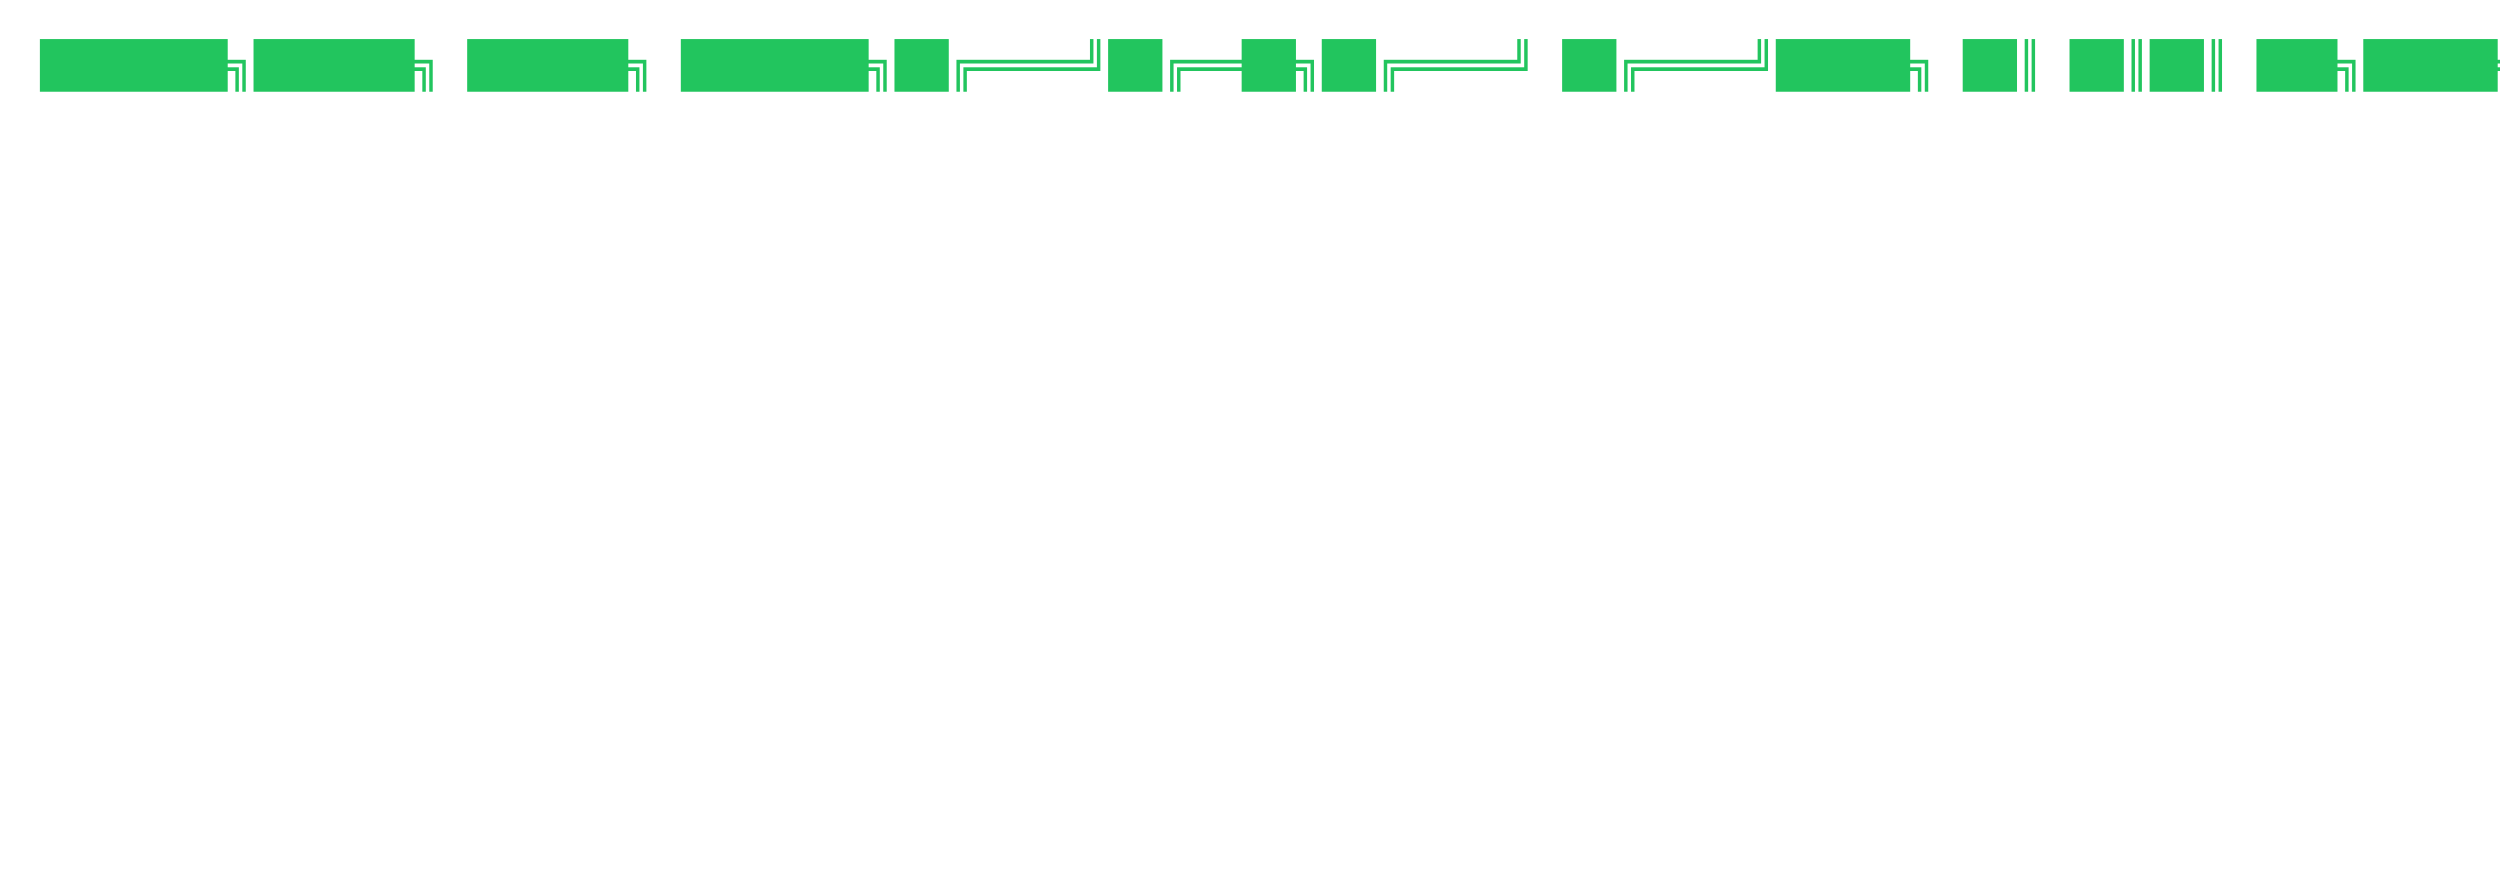
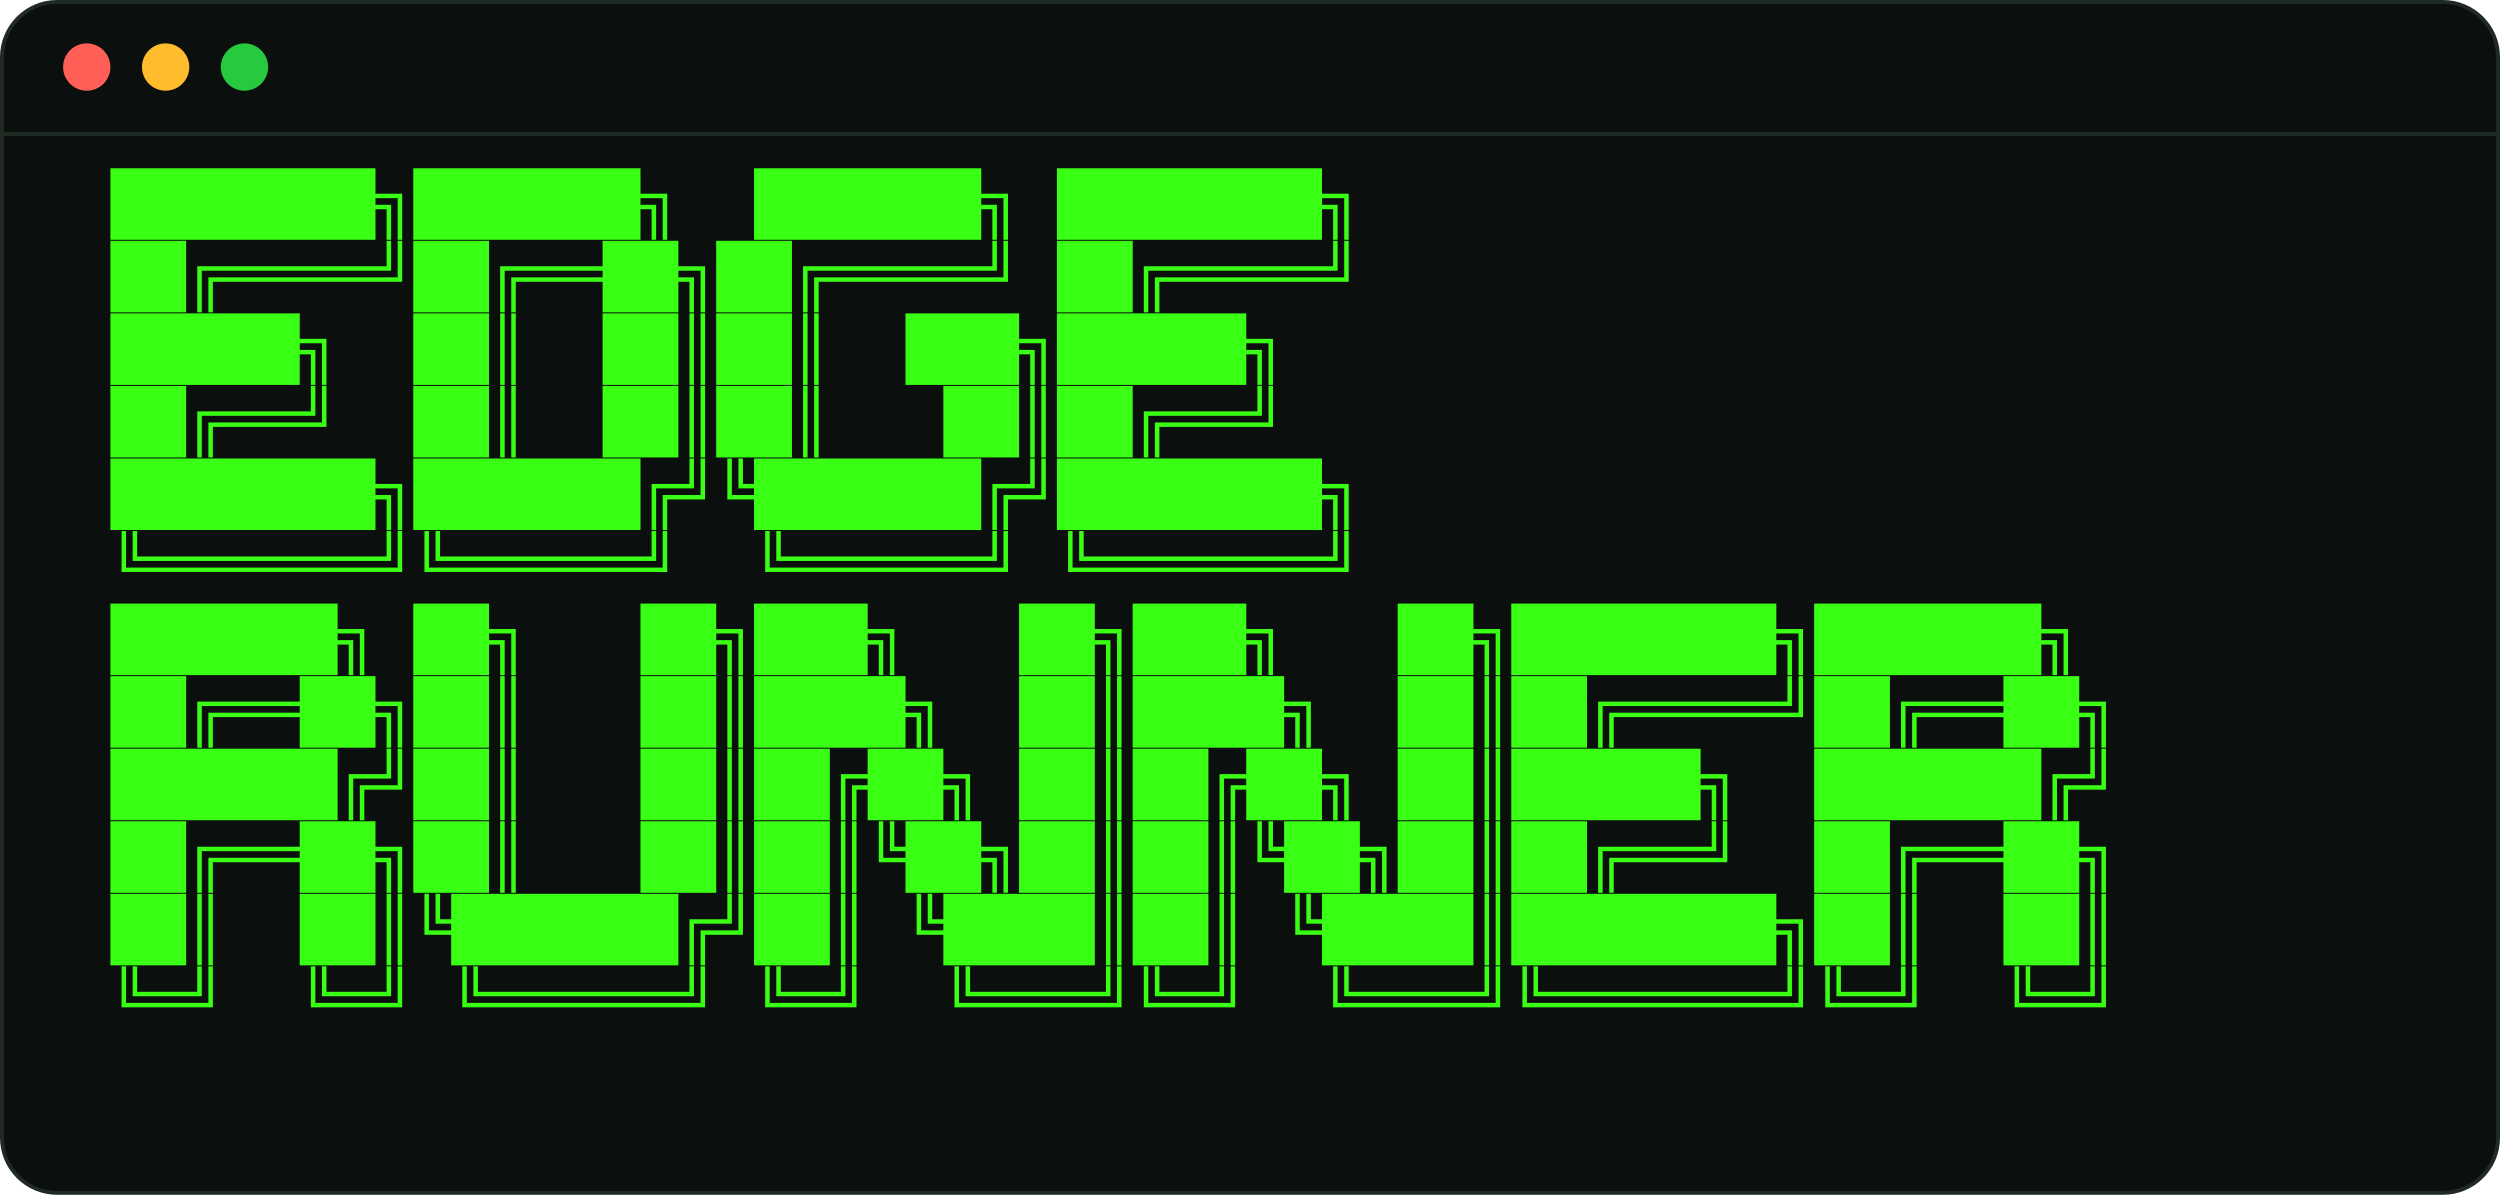
- <svg xmlns="http://www.w3.org/2000/svg" viewBox="0 0 620 220" width="100%">
-   <style>
-     .art {
-       font-family: monospace;
-       font-size: 11px;
-       white-space: pre;
-       fill: #22c55e; /* Terminal Green */
-     }
-   </style>
-   <rect width="100%" height="100%" fill="transparent" />
-   <text x="10" y="20" class="art">
- ███████╗██████╗  ██████╗ ███████╗
- ██╔════╝██╔══██╗██╔════╝ ██╔════╝
- █████╗  ██║  ██║██║  ███╗█████╗  
- ██╔══╝  ██║  ██║██║   ██║██╔══╝  
- ███████╗██████╔╝╚██████╔╝███████╗
- ╚══════╝╚═════╝  ╚═════╝ ╚══════╝
- ██████╗ ██╗    ██╗███╗    ██╗███╗    ██╗███████╗██████╗
- ██╔══██╗██║    ██║████╗   ██║████╗   ██║██╔════╝██╔══██╗
- ██████╔╝██║    ██║██╔██╗  ██║██╔██╗  ██║█████╗  ██████╔╝
- ██╔══██╗██║    ██║██║╚██╗ ██║██║╚██╗ ██║██╔══╝  ██╔══██╗
- ██║  ██║╚██████╔╝██║ ╚████║██║ ╚████║███████╗██║  ██║
- ╚═╝  ╚═╝ ╚═════╝ ╚═╝  ╚═══╝╚═╝  ╚═══╝╚══════╝╚═╝  ╚═╝
+ <svg xmlns="http://www.w3.org/2000/svg" width="634" height="303" viewBox="0 0 634 303" role="img" aria-label="EdgeRunner">
+   <rect x="0.5" y="0.5" width="633" height="302" rx="14" fill="#0b0f0d" stroke="#1f2b22" stroke-width="1" />
+   <line x1="0" y1="34" x2="634" y2="34" stroke="#1f2b22" stroke-width="1" />
+   <circle cx="22" cy="17.0" r="6" fill="#FF5F56" />
+   <circle cx="42" cy="17.0" r="6" fill="#FFBD2E" />
+   <circle cx="62" cy="17.0" r="6" fill="#27C93F" />
+   <text x="28" y="56" xml:space="preserve" font-family="'Cascadia Code','Fira Code',Consolas,Menlo,Monaco,'Courier New',monospace" font-size="16" fill="#39FF14">
+     <tspan x="28" dy="0">███████╗██████╗  ██████╗ ███████╗</tspan>
+     <tspan x="28" dy="18.40">██╔════╝██╔══██╗██╔════╝ ██╔════╝</tspan>
+     <tspan x="28" dy="18.40">█████╗  ██║  ██║██║  ███╗█████╗</tspan>
+     <tspan x="28" dy="18.40">██╔══╝  ██║  ██║██║   ██║██╔══╝</tspan>
+     <tspan x="28" dy="18.40">███████╗██████╔╝╚██████╔╝███████╗</tspan>
+     <tspan x="28" dy="18.40">╚══════╝╚═════╝  ╚═════╝ ╚══════╝</tspan>
+     <tspan x="28" dy="18.40">██████╗ ██╗   ██╗███╗   ██╗███╗   ██╗███████╗██████╗</tspan>
+     <tspan x="28" dy="18.40">██╔══██╗██║   ██║████╗  ██║████╗  ██║██╔════╝██╔══██╗</tspan>
+     <tspan x="28" dy="18.40">██████╔╝██║   ██║██╔██╗ ██║██╔██╗ ██║█████╗  ██████╔╝</tspan>
+     <tspan x="28" dy="18.40">██╔══██╗██║   ██║██║╚██╗██║██║╚██╗██║██╔══╝  ██╔══██╗</tspan>
+     <tspan x="28" dy="18.40">██║  ██║╚██████╔╝██║ ╚████║██║ ╚████║███████╗██║  ██║</tspan>
+     <tspan x="28" dy="18.40">╚═╝  ╚═╝ ╚═════╝ ╚═╝  ╚═══╝╚═╝  ╚═══╝╚══════╝╚═╝  ╚═╝</tspan>
  </text>
</svg>
